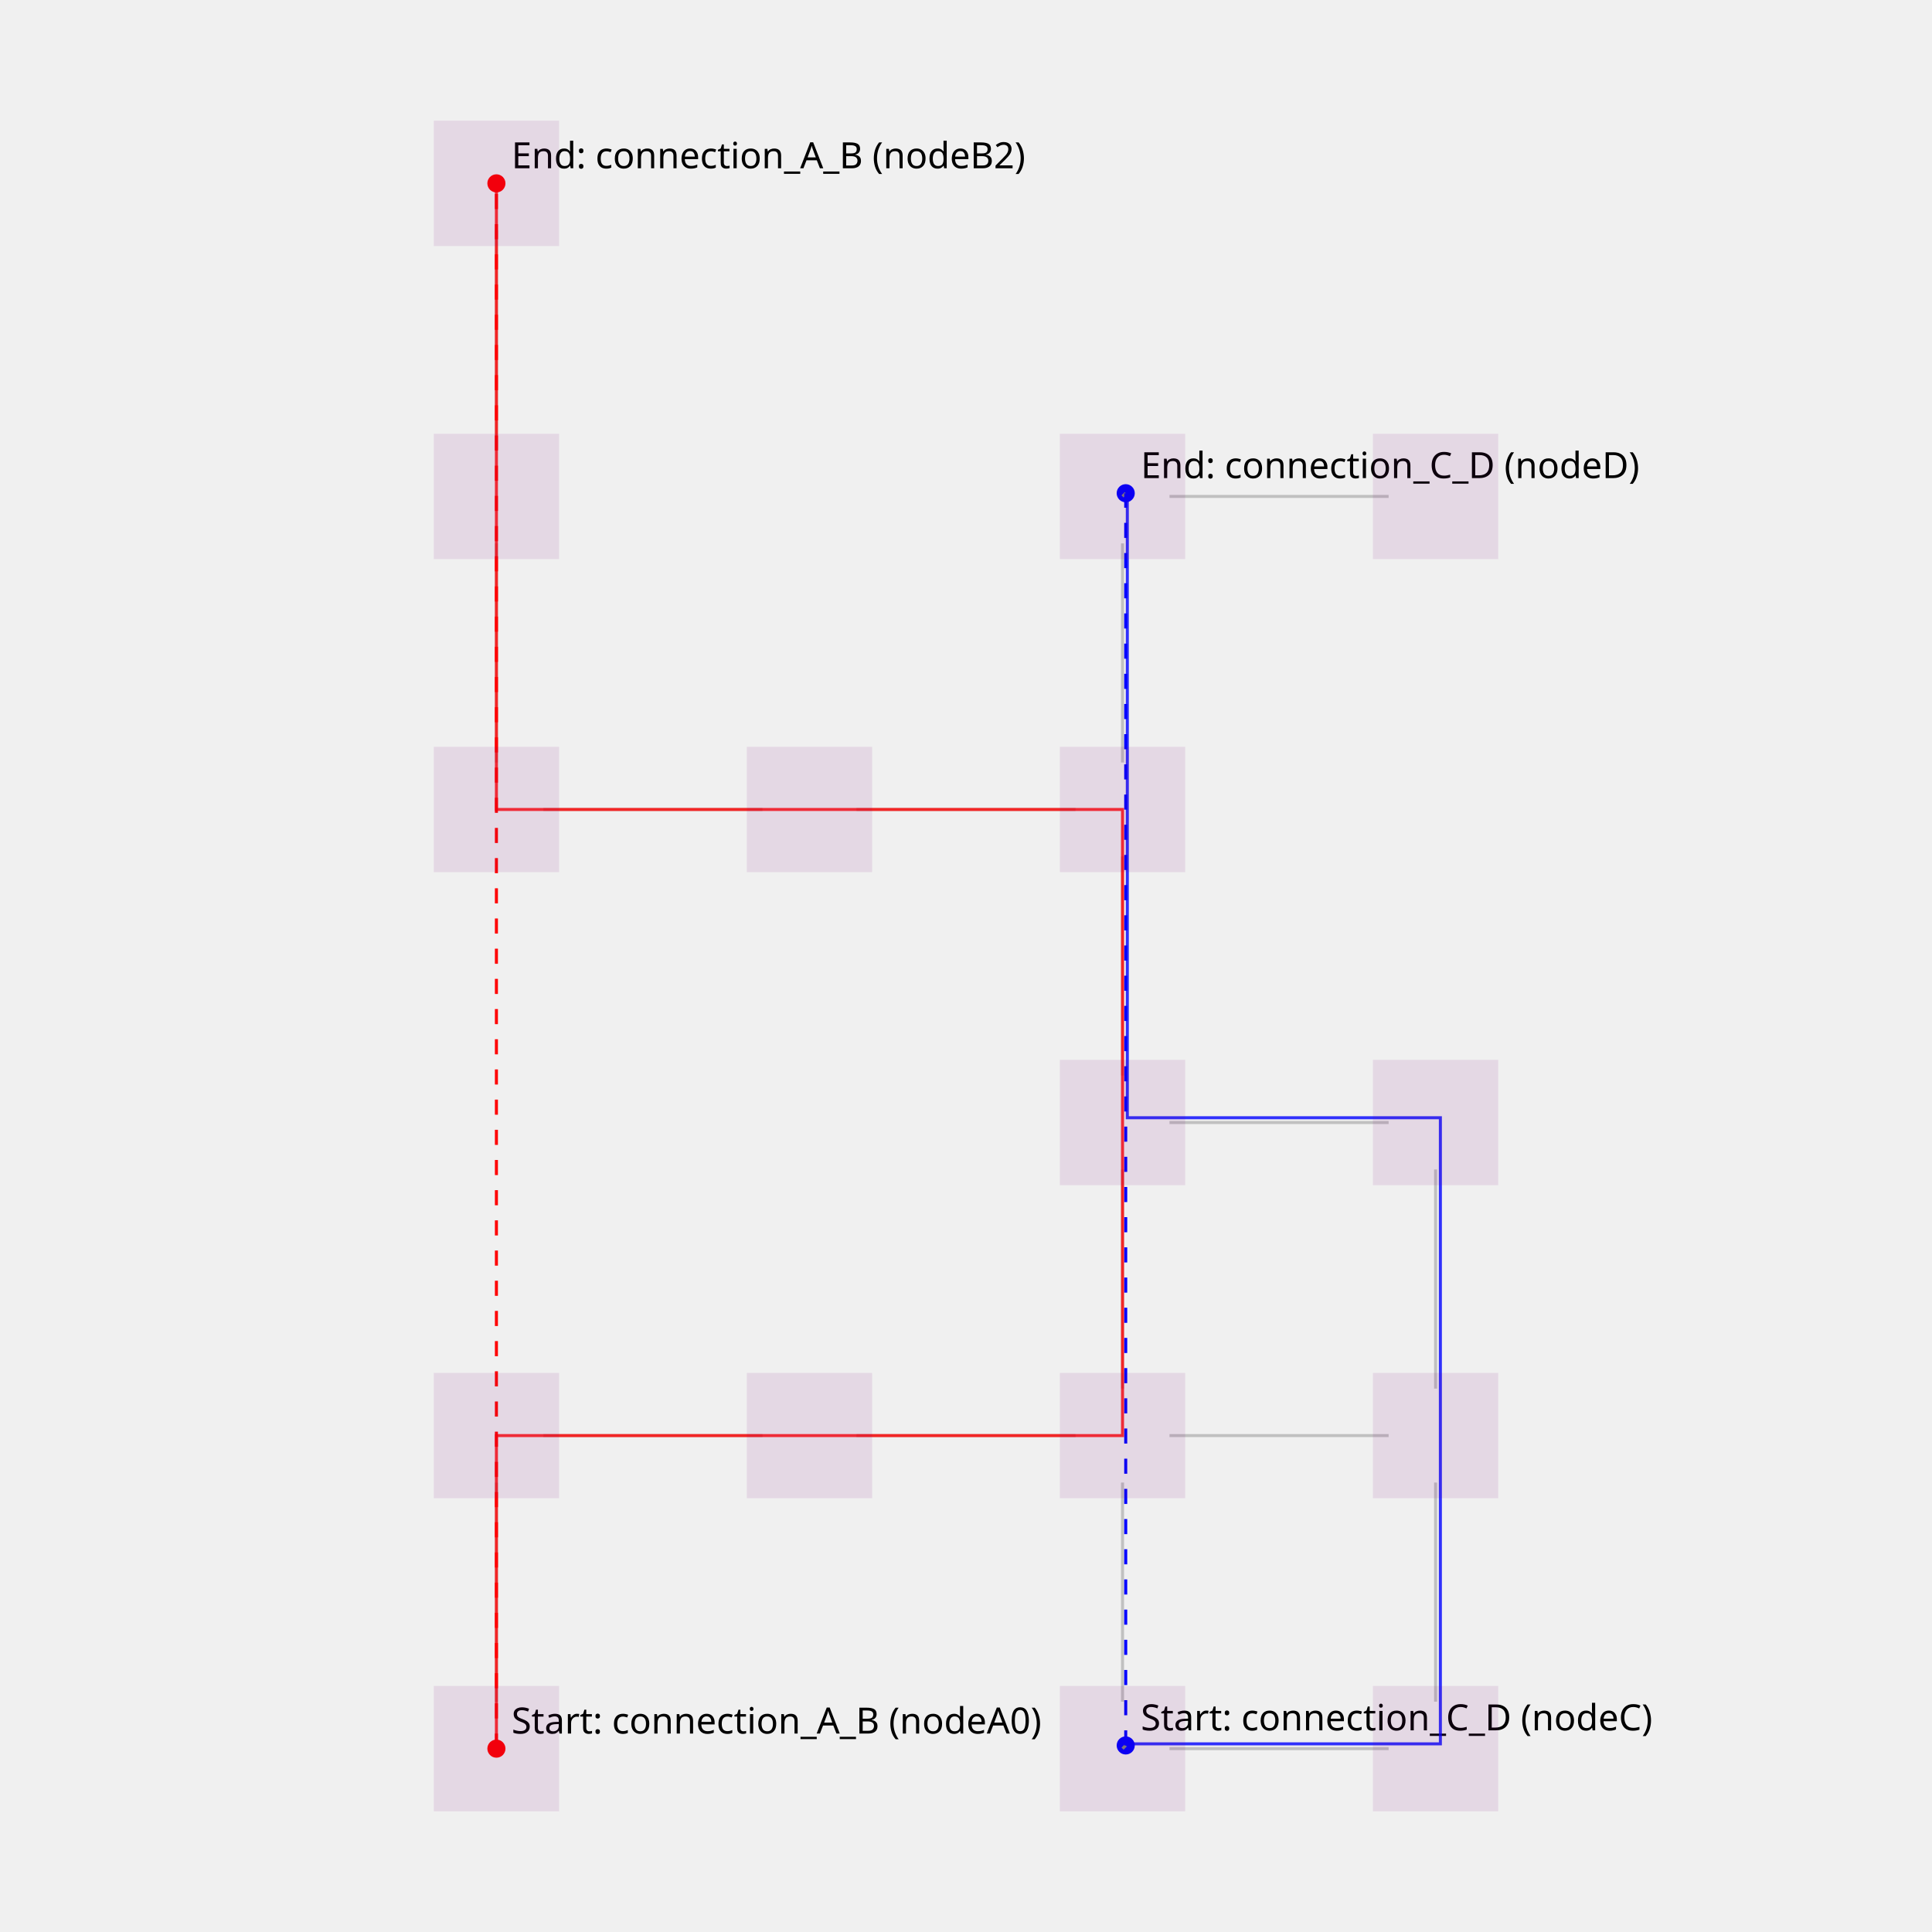
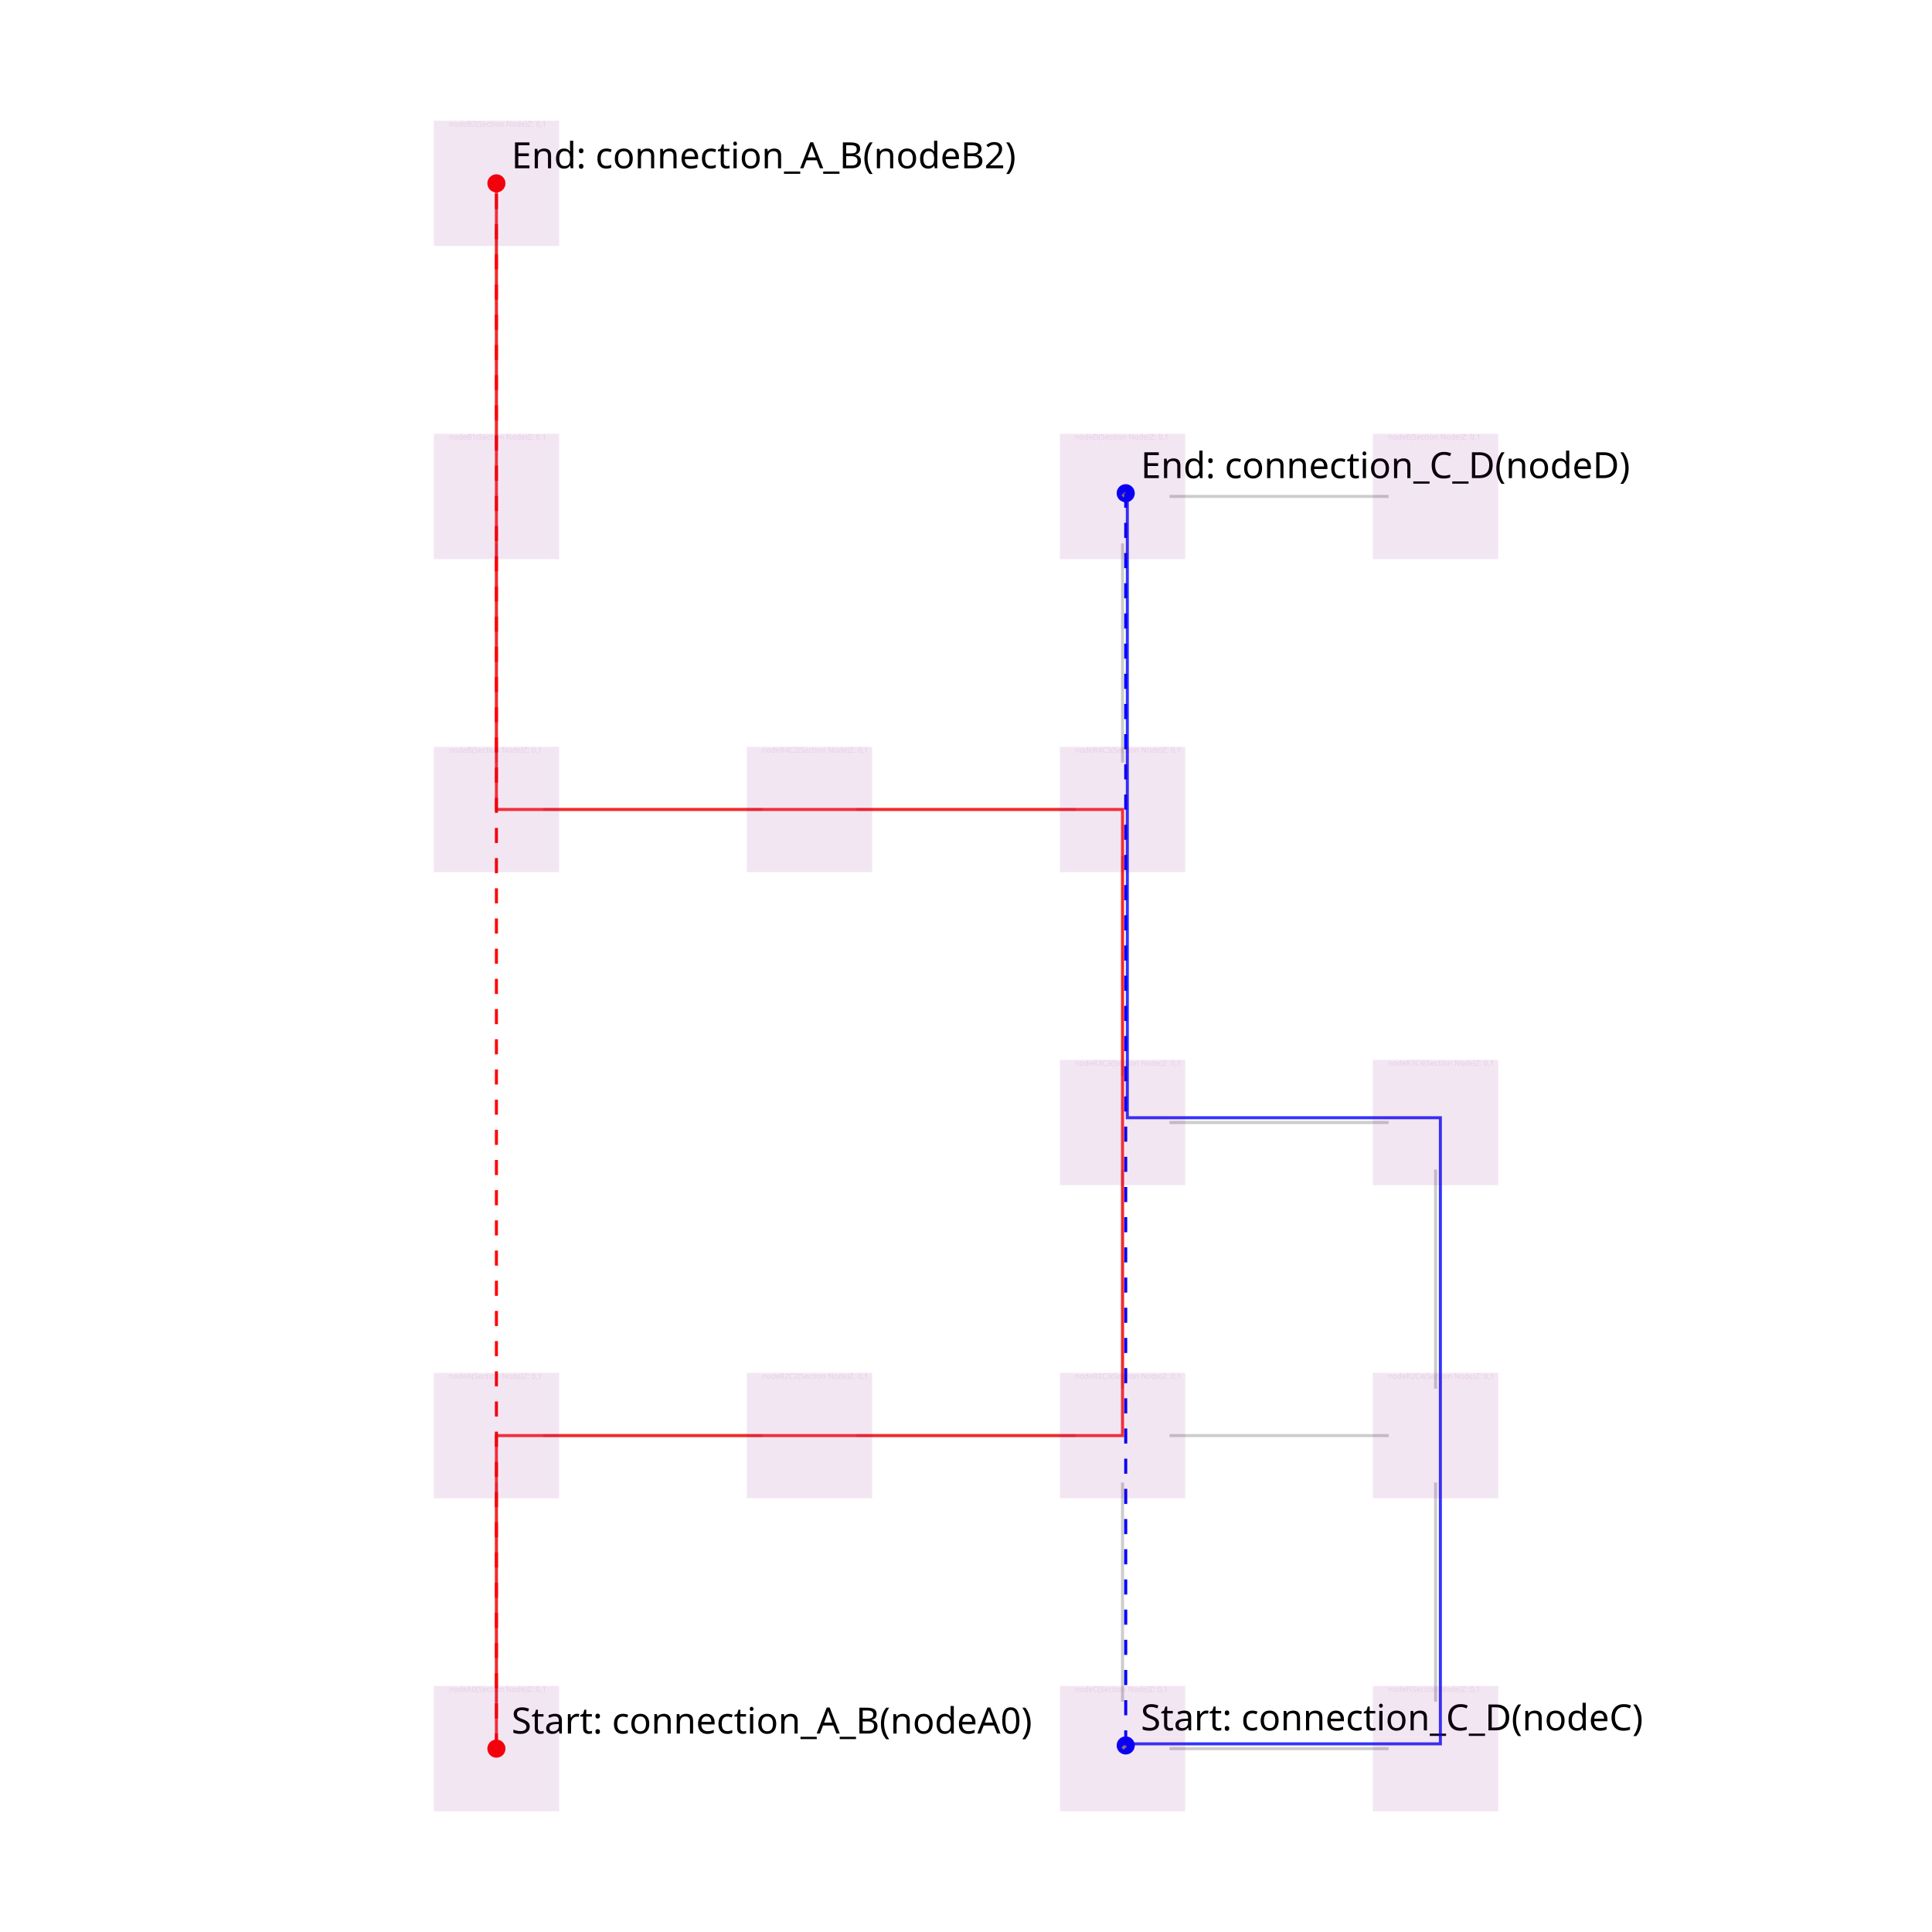
<svg xmlns="http://www.w3.org/2000/svg" width="640" height="640" viewBox="0 0 640 640">
+   <rect width="100%" height="100%" fill="white" />
  <g>
    <circle data-type="point" data-label="Start: connection_A_B (nodeA0)" data-x="1" data-y="1" cx="164.444" cy="579.259" r="3" fill="red" />
    <text x="169.444" y="574.259" font-family="sans-serif" font-size="12">Start: connection_A_B
-       (nodeA0)</text>
+ (nodeA0)</text>
  </g>
  <g>
    <circle data-type="point" data-label="End: connection_A_B (nodeB2)" data-x="1" data-y="11" cx="164.444" cy="60.741" r="3" fill="red" />
    <text x="169.444" y="55.741" font-family="sans-serif" font-size="12">End: connection_A_B
-       (nodeB2)</text>
+ (nodeB2)</text>
  </g>
  <g>
    <circle data-type="point" data-label="Start: connection_C_D (nodeC)" data-x="5.0204" data-y="1.0204" cx="372.91" cy="578.201" r="3" fill="blue" />
    <text x="377.91" y="573.201" font-family="sans-serif" font-size="12">Start: connection_C_D
-       (nodeC)</text>
+ (nodeC)</text>
  </g>
  <g>
    <circle data-type="point" data-label="End: connection_C_D (nodeD)" data-x="5.0204" data-y="9.0204" cx="372.91" cy="163.387" r="3" fill="blue" />
    <text x="377.91" y="158.387" font-family="sans-serif" font-size="12">End: connection_C_D
-       (nodeD)</text>
+ (nodeD)</text>
  </g>
-   <polyline data-points="1,1.3 1,2.7" data-type="line" points="164.444,563.704 164.444,491.111" fill="none" stroke="rgba(0, 0, 0, 0.2)" stroke-width="1" />
-   <polyline data-points="5.3,1 6.7,1" data-type="line" points="387.407,579.259 460,579.259" fill="none" stroke="rgba(0, 0, 0, 0.2)" stroke-width="1" />
-   <polyline data-points="7,1.3 7,2.7" data-type="line" points="475.556,563.704 475.556,491.111" fill="none" stroke="rgba(0, 0, 0, 0.2)" stroke-width="1" />
-   <polyline data-points="5,1.3 5,2.7" data-type="line" points="371.852,563.704 371.852,491.111" fill="none" stroke="rgba(0, 0, 0, 0.2)" stroke-width="1" />
-   <polyline data-points="1.3,3 2.7,3" data-type="line" points="180,475.556 252.593,475.556" fill="none" stroke="rgba(0, 0, 0, 0.2)" stroke-width="1" />
-   <polyline data-points="3.3,3 4.7,3" data-type="line" points="283.704,475.556 356.296,475.556" fill="none" stroke="rgba(0, 0, 0, 0.2)" stroke-width="1" />
-   <polyline data-points="5.3,3 6.7,3" data-type="line" points="387.407,475.556 460,475.556" fill="none" stroke="rgba(0, 0, 0, 0.2)" stroke-width="1" />
-   <polyline data-points="5,3.3 5,4.7" data-type="line" points="371.852,460 371.852,387.407" fill="none" stroke="rgba(0, 0, 0, 0.2)" stroke-width="1" />
-   <polyline data-points="7,3.3 7,4.7" data-type="line" points="475.556,460 475.556,387.407" fill="none" stroke="rgba(0, 0, 0, 0.2)" stroke-width="1" />
-   <polyline data-points="5.3,5 6.7,5" data-type="line" points="387.407,371.852 460,371.852" fill="none" stroke="rgba(0, 0, 0, 0.2)" stroke-width="1" />
-   <polyline data-points="5,5.3 5,6.7" data-type="line" points="371.852,356.296 371.852,283.704" fill="none" stroke="rgba(0, 0, 0, 0.2)" stroke-width="1" />
-   <polyline data-points="1.3,7 2.7,7" data-type="line" points="180,268.148 252.593,268.148" fill="none" stroke="rgba(0, 0, 0, 0.2)" stroke-width="1" />
-   <polyline data-points="3.3,7 4.7,7" data-type="line" points="283.704,268.148 356.296,268.148" fill="none" stroke="rgba(0, 0, 0, 0.2)" stroke-width="1" />
-   <polyline data-points="5,7.3 5,8.7" data-type="line" points="371.852,252.593 371.852,180" fill="none" stroke="rgba(0, 0, 0, 0.2)" stroke-width="1" />
-   <polyline data-points="5.3,9 6.7,9" data-type="line" points="387.407,164.444 460,164.444" fill="none" stroke="rgba(0, 0, 0, 0.2)" stroke-width="1" />
-   <polyline data-points="1,7.3 1,8.7" data-type="line" points="164.444,252.593 164.444,180" fill="none" stroke="rgba(0, 0, 0, 0.2)" stroke-width="1" />
-   <polyline data-points="1,9.3 1,10.7" data-type="line" points="164.444,148.889 164.444,76.296" fill="none" stroke="rgba(0, 0, 0, 0.2)" stroke-width="1" />
-   <polyline data-points="1,1 1,1" data-type="line" points="164.444,579.259 164.444,579.259" fill="none" stroke="gray" stroke-width="1" stroke-dasharray="2 2" />
-   <polyline data-points="1,11 1,11" data-type="line" points="164.444,60.741 164.444,60.741" fill="none" stroke="gray" stroke-width="1" stroke-dasharray="2 2" />
-   <polyline data-points="1,1 1,11" data-type="line" points="164.444,579.259 164.444,60.741" fill="none" stroke="red" stroke-width="1" stroke-dasharray="5 5" />
-   <polyline data-points="5,1 5.0204,1.0204" data-type="line" points="371.852,579.259 372.91,578.201" fill="none" stroke="gray" stroke-width="1" stroke-dasharray="2 2" />
-   <polyline data-points="5,9 5.0204,9.0204" data-type="line" points="371.852,164.444 372.91,163.387" fill="none" stroke="gray" stroke-width="1" stroke-dasharray="2 2" />
-   <polyline data-points="5.0204,1.0204 5.0204,9.0204" data-type="line" points="372.91,578.201 372.91,163.387" fill="none" stroke="blue" stroke-width="1" stroke-dasharray="5 5" />
-   <polyline data-points="1,1 1,3 3,3 5,3 5,5 5,7 3,7 1,7 1,9 1,11" data-type="line" points="164.444,579.259 164.444,475.556 268.148,475.556 371.852,475.556 371.852,371.852 371.852,268.148 268.148,268.148 164.444,268.148 164.444,164.444 164.444,60.741" fill="none" stroke="rgba(255,0,0,0.8)" stroke-width="1" />
-   <polyline data-points="5.0306,1.0306 7.0306,1.0306 7.0306,3.0306 7.0306,5.0306 5.0306,5.0306 5.0306,7.0306 5.0306,9.0306" data-type="line" points="373.439,577.673 477.142,577.673 477.142,473.969 477.142,370.265 373.439,370.265 373.439,266.561 373.439,162.858" fill="none" stroke="rgba(0,0,255,0.8)" stroke-width="1" />
-   <rect data-type="rect" data-label="" data-x="1" data-y="1" x="143.704" y="558.519" width="41.481" height="41.481" fill="rgba(128, 0, 128, 0.1)" stroke="rgba(128, 0, 128, 0.1)" stroke-width="0.019" />
-   <rect data-type="rect" data-label="" data-x="1" data-y="3" x="143.704" y="454.815" width="41.481" height="41.481" fill="rgba(128, 0, 128, 0.1)" stroke="rgba(128, 0, 128, 0.1)" stroke-width="0.019" />
-   <rect data-type="rect" data-label="" data-x="7" data-y="1" x="454.815" y="558.519" width="41.481" height="41.481" fill="rgba(128, 0, 128, 0.1)" stroke="rgba(128, 0, 128, 0.1)" stroke-width="0.019" />
-   <rect data-type="rect" data-label="" data-x="5" data-y="1" x="351.111" y="558.519" width="41.481" height="41.481" fill="rgba(128, 0, 128, 0.1)" stroke="rgba(128, 0, 128, 0.1)" stroke-width="0.019" />
-   <rect data-type="rect" data-label="" data-x="3" data-y="3" x="247.407" y="454.815" width="41.481" height="41.481" fill="rgba(128, 0, 128, 0.1)" stroke="rgba(128, 0, 128, 0.1)" stroke-width="0.019" />
-   <rect data-type="rect" data-label="" data-x="5" data-y="3" x="351.111" y="454.815" width="41.481" height="41.481" fill="rgba(128, 0, 128, 0.1)" stroke="rgba(128, 0, 128, 0.1)" stroke-width="0.019" />
-   <rect data-type="rect" data-label="" data-x="7" data-y="3" x="454.815" y="454.815" width="41.481" height="41.481" fill="rgba(128, 0, 128, 0.1)" stroke="rgba(128, 0, 128, 0.1)" stroke-width="0.019" />
-   <rect data-type="rect" data-label="" data-x="5" data-y="5" x="351.111" y="351.111" width="41.481" height="41.481" fill="rgba(128, 0, 128, 0.1)" stroke="rgba(128, 0, 128, 0.1)" stroke-width="0.019" />
-   <rect data-type="rect" data-label="" data-x="7" data-y="5" x="454.815" y="351.111" width="41.481" height="41.481" fill="rgba(128, 0, 128, 0.1)" stroke="rgba(128, 0, 128, 0.1)" stroke-width="0.019" />
-   <rect data-type="rect" data-label="" data-x="1" data-y="7" x="143.704" y="247.407" width="41.481" height="41.481" fill="rgba(128, 0, 128, 0.1)" stroke="rgba(128, 0, 128, 0.1)" stroke-width="0.019" />
-   <rect data-type="rect" data-label="" data-x="3" data-y="7" x="247.407" y="247.407" width="41.481" height="41.481" fill="rgba(128, 0, 128, 0.1)" stroke="rgba(128, 0, 128, 0.1)" stroke-width="0.019" />
-   <rect data-type="rect" data-label="" data-x="5" data-y="7" x="351.111" y="247.407" width="41.481" height="41.481" fill="rgba(128, 0, 128, 0.1)" stroke="rgba(128, 0, 128, 0.1)" stroke-width="0.019" />
-   <rect data-type="rect" data-label="" data-x="5" data-y="9" x="351.111" y="143.704" width="41.481" height="41.481" fill="rgba(128, 0, 128, 0.1)" stroke="rgba(128, 0, 128, 0.1)" stroke-width="0.019" />
-   <rect data-type="rect" data-label="" data-x="1" data-y="9" x="143.704" y="143.704" width="41.481" height="41.481" fill="rgba(128, 0, 128, 0.1)" stroke="rgba(128, 0, 128, 0.1)" stroke-width="0.019" />
-   <rect data-type="rect" data-label="" data-x="1" data-y="11" x="143.704" y="40" width="41.481" height="41.481" fill="rgba(128, 0, 128, 0.1)" stroke="rgba(128, 0, 128, 0.1)" stroke-width="0.019" />
-   <rect data-type="rect" data-label="" data-x="7" data-y="9" x="454.815" y="143.704" width="41.481" height="41.481" fill="rgba(128, 0, 128, 0.1)" stroke="rgba(128, 0, 128, 0.1)" stroke-width="0.019" />
+   <g>
+     <polyline data-points="1,1.3 1,2.7" data-type="line" data-label="" points="164.444,563.704 164.444,491.111" fill="none" stroke="rgba(0, 0, 0, 0.2)" stroke-width="1px" />
+   </g>
+   <g>
+     <polyline data-points="5.3,1 6.7,1" data-type="line" data-label="" points="387.407,579.259 460,579.259" fill="none" stroke="rgba(0, 0, 0, 0.2)" stroke-width="1px" />
+   </g>
+   <g>
+     <polyline data-points="7,1.3 7,2.7" data-type="line" data-label="" points="475.556,563.704 475.556,491.111" fill="none" stroke="rgba(0, 0, 0, 0.2)" stroke-width="1px" />
+   </g>
+   <g>
+     <polyline data-points="5,1.3 5,2.7" data-type="line" data-label="" points="371.852,563.704 371.852,491.111" fill="none" stroke="rgba(0, 0, 0, 0.2)" stroke-width="1px" />
+   </g>
+   <g>
+     <polyline data-points="1.3,3 2.7,3" data-type="line" data-label="" points="180,475.556 252.593,475.556" fill="none" stroke="rgba(0, 0, 0, 0.2)" stroke-width="1px" />
+   </g>
+   <g>
+     <polyline data-points="3.3,3 4.7,3" data-type="line" data-label="" points="283.704,475.556 356.296,475.556" fill="none" stroke="rgba(0, 0, 0, 0.2)" stroke-width="1px" />
+   </g>
+   <g>
+     <polyline data-points="5.3,3 6.7,3" data-type="line" data-label="" points="387.407,475.556 460,475.556" fill="none" stroke="rgba(0, 0, 0, 0.2)" stroke-width="1px" />
+   </g>
+   <g>
+     <polyline data-points="5,3.3 5,4.7" data-type="line" data-label="" points="371.852,460 371.852,387.407" fill="none" stroke="rgba(0, 0, 0, 0.2)" stroke-width="1px" />
+   </g>
+   <g>
+     <polyline data-points="7,3.3 7,4.7" data-type="line" data-label="" points="475.556,460 475.556,387.407" fill="none" stroke="rgba(0, 0, 0, 0.2)" stroke-width="1px" />
+   </g>
+   <g>
+     <polyline data-points="5.3,5 6.7,5" data-type="line" data-label="" points="387.407,371.852 460,371.852" fill="none" stroke="rgba(0, 0, 0, 0.2)" stroke-width="1px" />
+   </g>
+   <g>
+     <polyline data-points="5,5.3 5,6.7" data-type="line" data-label="" points="371.852,356.296 371.852,283.704" fill="none" stroke="rgba(0, 0, 0, 0.2)" stroke-width="1px" />
+   </g>
+   <g>
+     <polyline data-points="1.3,7 2.7,7" data-type="line" data-label="" points="180,268.148 252.593,268.148" fill="none" stroke="rgba(0, 0, 0, 0.2)" stroke-width="1px" />
+   </g>
+   <g>
+     <polyline data-points="3.3,7 4.7,7" data-type="line" data-label="" points="283.704,268.148 356.296,268.148" fill="none" stroke="rgba(0, 0, 0, 0.2)" stroke-width="1px" />
+   </g>
+   <g>
+     <polyline data-points="5,7.3 5,8.7" data-type="line" data-label="" points="371.852,252.593 371.852,180" fill="none" stroke="rgba(0, 0, 0, 0.2)" stroke-width="1px" />
+   </g>
+   <g>
+     <polyline data-points="5.3,9 6.7,9" data-type="line" data-label="" points="387.407,164.444 460,164.444" fill="none" stroke="rgba(0, 0, 0, 0.2)" stroke-width="1px" />
+   </g>
+   <g>
+     <polyline data-points="1,7.3 1,8.7" data-type="line" data-label="" points="164.444,252.593 164.444,180" fill="none" stroke="rgba(0, 0, 0, 0.2)" stroke-width="1px" />
+   </g>
+   <g>
+     <polyline data-points="1,9.3 1,10.7" data-type="line" data-label="" points="164.444,148.889 164.444,76.296" fill="none" stroke="rgba(0, 0, 0, 0.2)" stroke-width="1px" />
+   </g>
+   <g>
+     <polyline data-points="1,1 1,1" data-type="line" data-label="" points="164.444,579.259 164.444,579.259" fill="none" stroke="gray" stroke-width="1px" stroke-dasharray="2 2" />
+   </g>
+   <g>
+     <polyline data-points="1,11 1,11" data-type="line" data-label="" points="164.444,60.741 164.444,60.741" fill="none" stroke="gray" stroke-width="1px" stroke-dasharray="2 2" />
+   </g>
+   <g>
+     <polyline data-points="1,1 1,11" data-type="line" data-label="" points="164.444,579.259 164.444,60.741" fill="none" stroke="red" stroke-width="1px" stroke-dasharray="5 5" />
+   </g>
+   <g>
+     <polyline data-points="5,1 5.0204,1.0204" data-type="line" data-label="" points="371.852,579.259 372.91,578.201" fill="none" stroke="gray" stroke-width="1px" stroke-dasharray="2 2" />
+   </g>
+   <g>
+     <polyline data-points="5,9 5.0204,9.0204" data-type="line" data-label="" points="371.852,164.444 372.91,163.387" fill="none" stroke="gray" stroke-width="1px" stroke-dasharray="2 2" />
+   </g>
+   <g>
+     <polyline data-points="5.0204,1.0204 5.0204,9.0204" data-type="line" data-label="" points="372.91,578.201 372.91,163.387" fill="none" stroke="blue" stroke-width="1px" stroke-dasharray="5 5" />
+   </g>
+   <g>
+     <polyline data-points="1,1 1,3 3,3 5,3 5,5 5,7 3,7 1,7 1,9 1,11" data-type="line" data-label="" points="164.444,579.259 164.444,475.556 268.148,475.556 371.852,475.556 371.852,371.852 371.852,268.148 268.148,268.148 164.444,268.148 164.444,164.444 164.444,60.741" fill="none" stroke="rgba(255,0,0,0.8)" stroke-width="1px" />
+   </g>
+   <g>
+     <polyline data-points="5.0306,1.0306 7.0306,1.0306 7.0306,3.0306 7.0306,5.0306 5.0306,5.0306 5.0306,7.0306 5.0306,9.0306" data-type="line" data-label="" points="373.439,577.673 477.142,577.673 477.142,473.969 477.142,370.265 373.439,370.265 373.439,266.561 373.439,162.858" fill="none" stroke="rgba(0,0,255,0.8)" stroke-width="1px" />
+   </g>
+   <g>
+     <rect data-type="rect" data-label="nodeA0 (Section Node) Z: 0,1" data-x="1" data-y="1" x="143.704" y="558.519" width="41.481" height="41.481" fill="rgba(128, 0, 128, 0.1)" stroke="rgba(128, 0, 128, 0.1)" stroke-width="0.019" />
+     <text x="148.704" y="558.519" font-family="sans-serif" dominant-baseline="text-before-edge" font-size="2.489" fill="rgba(128, 0, 128, 0.1)">nodeA0
+ (Section Node)
+ Z: 0,1</text>
+   </g>
+   <g>
+     <rect data-type="rect" data-label="nodeA (Section Node) Z: 0,1" data-x="1" data-y="3" x="143.704" y="454.815" width="41.481" height="41.481" fill="rgba(128, 0, 128, 0.1)" stroke="rgba(128, 0, 128, 0.1)" stroke-width="0.019" />
+     <text x="148.704" y="454.815" font-family="sans-serif" dominant-baseline="text-before-edge" font-size="2.489" fill="rgba(128, 0, 128, 0.1)">nodeA
+ (Section Node)
+ Z: 0,1</text>
+   </g>
+   <g>
+     <rect data-type="rect" data-label="nodeF (Section Node) Z: 0,1" data-x="7" data-y="1" x="454.815" y="558.519" width="41.481" height="41.481" fill="rgba(128, 0, 128, 0.1)" stroke="rgba(128, 0, 128, 0.1)" stroke-width="0.019" />
+     <text x="459.815" y="558.519" font-family="sans-serif" dominant-baseline="text-before-edge" font-size="2.489" fill="rgba(128, 0, 128, 0.1)">nodeF
+ (Section Node)
+ Z: 0,1</text>
+   </g>
+   <g>
+     <rect data-type="rect" data-label="nodeC (Section Node) Z: 0,1" data-x="5" data-y="1" x="351.111" y="558.519" width="41.481" height="41.481" fill="rgba(128, 0, 128, 0.1)" stroke="rgba(128, 0, 128, 0.1)" stroke-width="0.019" />
+     <text x="356.111" y="558.519" font-family="sans-serif" dominant-baseline="text-before-edge" font-size="2.489" fill="rgba(128, 0, 128, 0.1)">nodeC
+ (Section Node)
+ Z: 0,1</text>
+   </g>
+   <g>
+     <rect data-type="rect" data-label="nodeR2C2 (Section Node) Z: 0,1" data-x="3" data-y="3" x="247.407" y="454.815" width="41.481" height="41.481" fill="rgba(128, 0, 128, 0.1)" stroke="rgba(128, 0, 128, 0.1)" stroke-width="0.019" />
+     <text x="252.407" y="454.815" font-family="sans-serif" dominant-baseline="text-before-edge" font-size="2.489" fill="rgba(128, 0, 128, 0.1)">nodeR2C2
+ (Section Node)
+ Z: 0,1</text>
+   </g>
+   <g>
+     <rect data-type="rect" data-label="nodeR2C3 (Section Node) Z: 0,1" data-x="5" data-y="3" x="351.111" y="454.815" width="41.481" height="41.481" fill="rgba(128, 0, 128, 0.1)" stroke="rgba(128, 0, 128, 0.1)" stroke-width="0.019" />
+     <text x="356.111" y="454.815" font-family="sans-serif" dominant-baseline="text-before-edge" font-size="2.489" fill="rgba(128, 0, 128, 0.1)">nodeR2C3
+ (Section Node)
+ Z: 0,1</text>
+   </g>
+   <g>
+     <rect data-type="rect" data-label="nodeR2C4 (Section Node) Z: 0,1" data-x="7" data-y="3" x="454.815" y="454.815" width="41.481" height="41.481" fill="rgba(128, 0, 128, 0.1)" stroke="rgba(128, 0, 128, 0.1)" stroke-width="0.019" />
+     <text x="459.815" y="454.815" font-family="sans-serif" dominant-baseline="text-before-edge" font-size="2.489" fill="rgba(128, 0, 128, 0.1)">nodeR2C4
+ (Section Node)
+ Z: 0,1</text>
+   </g>
+   <g>
+     <rect data-type="rect" data-label="nodeR3C3 (Section Node) Z: 0,1" data-x="5" data-y="5" x="351.111" y="351.111" width="41.481" height="41.481" fill="rgba(128, 0, 128, 0.1)" stroke="rgba(128, 0, 128, 0.1)" stroke-width="0.019" />
+     <text x="356.111" y="351.111" font-family="sans-serif" dominant-baseline="text-before-edge" font-size="2.489" fill="rgba(128, 0, 128, 0.1)">nodeR3C3
+ (Section Node)
+ Z: 0,1</text>
+   </g>
+   <g>
+     <rect data-type="rect" data-label="nodeR3C4 (Section Node) Z: 0,1" data-x="7" data-y="5" x="454.815" y="351.111" width="41.481" height="41.481" fill="rgba(128, 0, 128, 0.1)" stroke="rgba(128, 0, 128, 0.1)" stroke-width="0.019" />
+     <text x="459.815" y="351.111" font-family="sans-serif" dominant-baseline="text-before-edge" font-size="2.489" fill="rgba(128, 0, 128, 0.1)">nodeR3C4
+ (Section Node)
+ Z: 0,1</text>
+   </g>
+   <g>
+     <rect data-type="rect" data-label="nodeB (Section Node) Z: 0,1" data-x="1" data-y="7" x="143.704" y="247.407" width="41.481" height="41.481" fill="rgba(128, 0, 128, 0.1)" stroke="rgba(128, 0, 128, 0.1)" stroke-width="0.019" />
+     <text x="148.704" y="247.407" font-family="sans-serif" dominant-baseline="text-before-edge" font-size="2.489" fill="rgba(128, 0, 128, 0.1)">nodeB
+ (Section Node)
+ Z: 0,1</text>
+   </g>
+   <g>
+     <rect data-type="rect" data-label="nodeR4C2 (Section Node) Z: 0,1" data-x="3" data-y="7" x="247.407" y="247.407" width="41.481" height="41.481" fill="rgba(128, 0, 128, 0.1)" stroke="rgba(128, 0, 128, 0.1)" stroke-width="0.019" />
+     <text x="252.407" y="247.407" font-family="sans-serif" dominant-baseline="text-before-edge" font-size="2.489" fill="rgba(128, 0, 128, 0.1)">nodeR4C2
+ (Section Node)
+ Z: 0,1</text>
+   </g>
+   <g>
+     <rect data-type="rect" data-label="nodeR4C3 (Section Node) Z: 0,1" data-x="5" data-y="7" x="351.111" y="247.407" width="41.481" height="41.481" fill="rgba(128, 0, 128, 0.1)" stroke="rgba(128, 0, 128, 0.1)" stroke-width="0.019" />
+     <text x="356.111" y="247.407" font-family="sans-serif" dominant-baseline="text-before-edge" font-size="2.489" fill="rgba(128, 0, 128, 0.1)">nodeR4C3
+ (Section Node)
+ Z: 0,1</text>
+   </g>
+   <g>
+     <rect data-type="rect" data-label="nodeD (Section Node) Z: 0,1" data-x="5" data-y="9" x="351.111" y="143.704" width="41.481" height="41.481" fill="rgba(128, 0, 128, 0.1)" stroke="rgba(128, 0, 128, 0.1)" stroke-width="0.019" />
+     <text x="356.111" y="143.704" font-family="sans-serif" dominant-baseline="text-before-edge" font-size="2.489" fill="rgba(128, 0, 128, 0.1)">nodeD
+ (Section Node)
+ Z: 0,1</text>
+   </g>
+   <g>
+     <rect data-type="rect" data-label="nodeB1 (Section Node) Z: 0,1" data-x="1" data-y="9" x="143.704" y="143.704" width="41.481" height="41.481" fill="rgba(128, 0, 128, 0.1)" stroke="rgba(128, 0, 128, 0.1)" stroke-width="0.019" />
+     <text x="148.704" y="143.704" font-family="sans-serif" dominant-baseline="text-before-edge" font-size="2.489" fill="rgba(128, 0, 128, 0.1)">nodeB1
+ (Section Node)
+ Z: 0,1</text>
+   </g>
+   <g>
+     <rect data-type="rect" data-label="nodeB2 (Section Node) Z: 0,1" data-x="1" data-y="11" x="143.704" y="40" width="41.481" height="41.481" fill="rgba(128, 0, 128, 0.1)" stroke="rgba(128, 0, 128, 0.1)" stroke-width="0.019" />
+     <text x="148.704" y="40" font-family="sans-serif" dominant-baseline="text-before-edge" font-size="2.489" fill="rgba(128, 0, 128, 0.1)">nodeB2
+ (Section Node)
+ Z: 0,1</text>
+   </g>
+   <g>
+     <rect data-type="rect" data-label="nodeE (Section Node) Z: 0,1" data-x="7" data-y="9" x="454.815" y="143.704" width="41.481" height="41.481" fill="rgba(128, 0, 128, 0.1)" stroke="rgba(128, 0, 128, 0.1)" stroke-width="0.019" />
+     <text x="459.815" y="143.704" font-family="sans-serif" dominant-baseline="text-before-edge" font-size="2.489" fill="rgba(128, 0, 128, 0.1)">nodeE
+ (Section Node)
+ Z: 0,1</text>
+   </g>
  <g id="crosshair" style="display: none">
    <line id="crosshair-h" y1="0" y2="640" stroke="#666" stroke-width="0.5" />
    <line id="crosshair-v" x1="0" x2="640" stroke="#666" stroke-width="0.5" />
    <text id="coordinates" font-family="monospace" font-size="12" fill="#666" />
  </g>
</svg>
